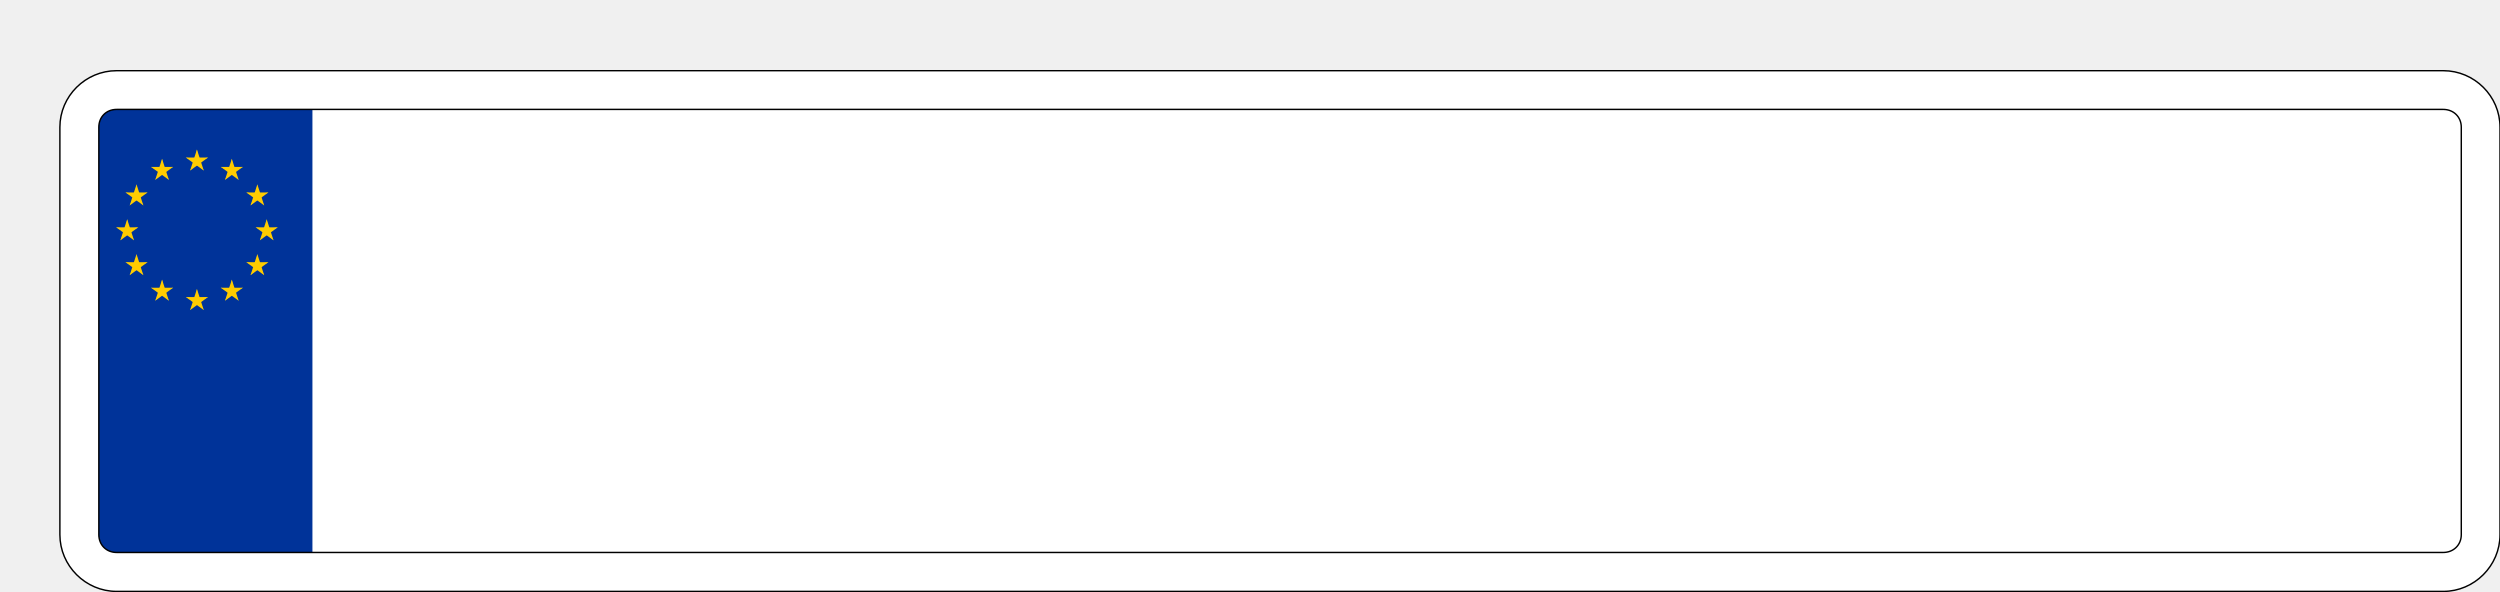
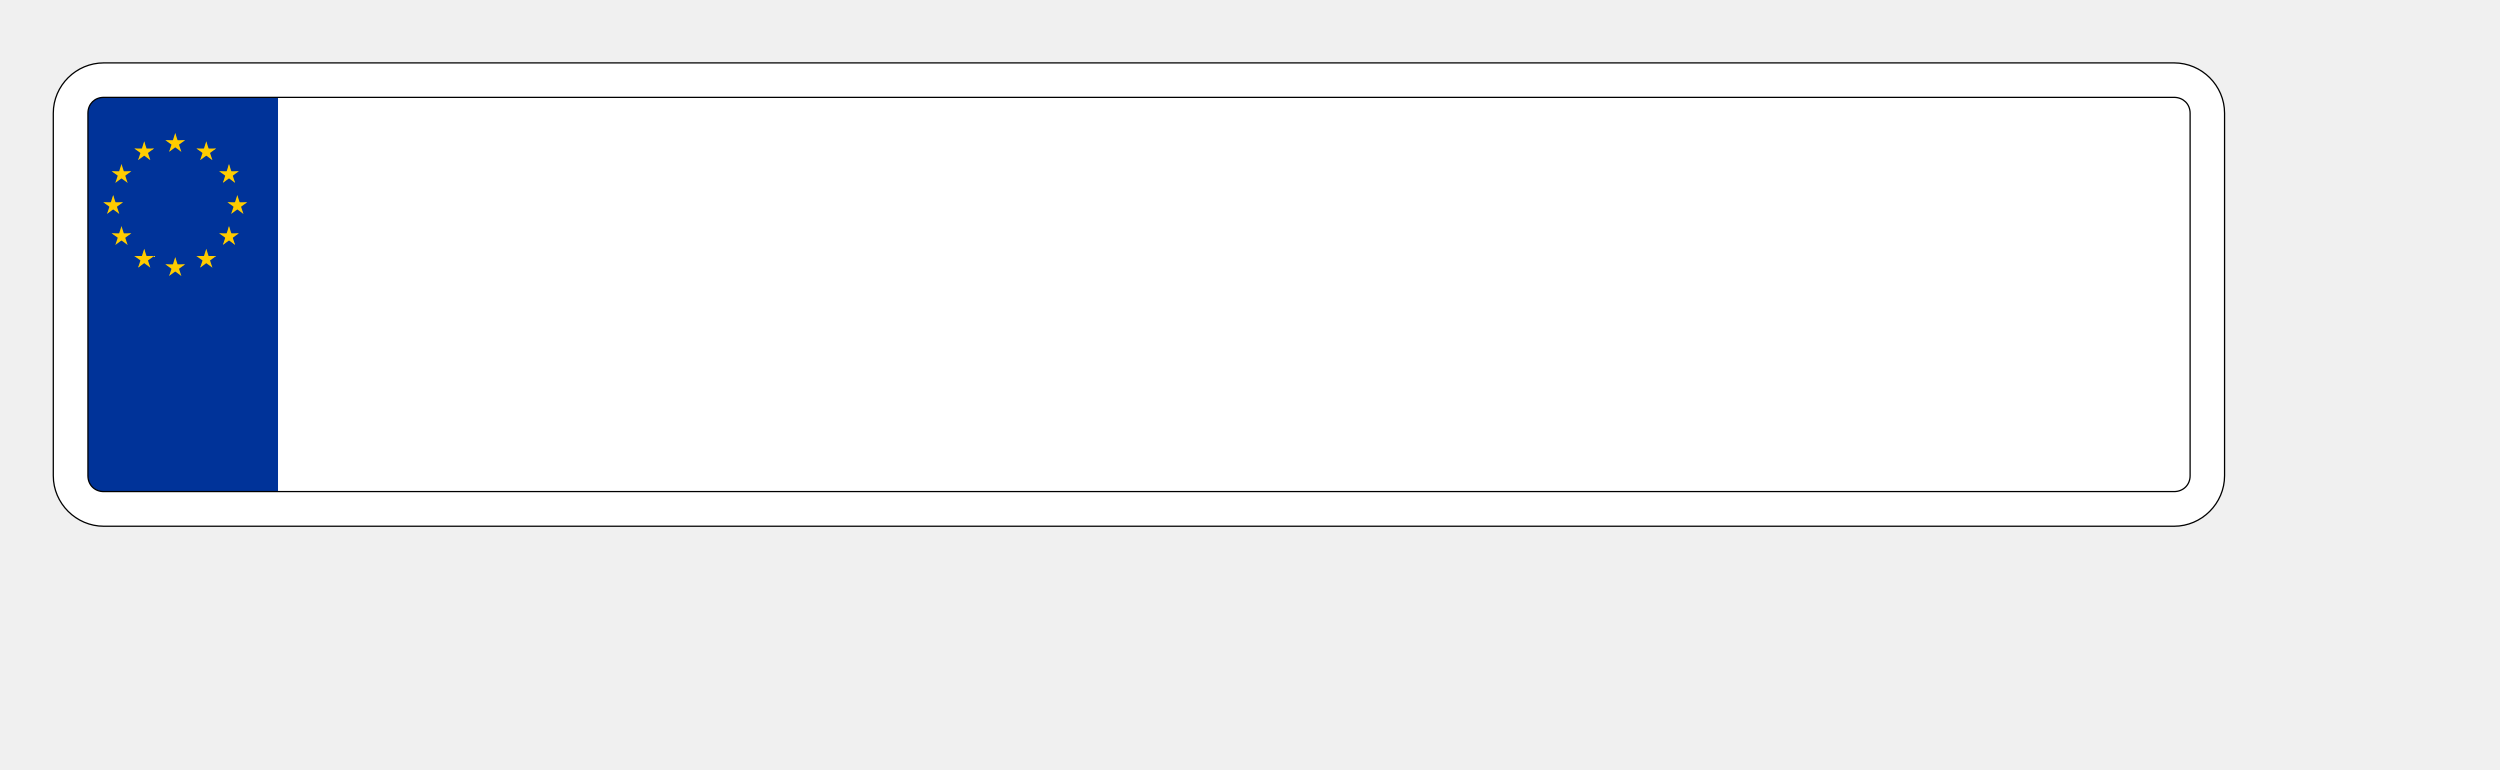
<svg xmlns="http://www.w3.org/2000/svg" xmlns:xlink="http://www.w3.org/1999/xlink" id="licenseplate" version="1.0">
  <defs id="defs4">
    <g id="s">
      <g id="c">
        <path transform="matrix(0.9510565,0.309017,-0.309017,0.9510565,0,-1)" d="M 0,0 L 0,1 L 0.5,1 L 0,0 z " id="t" />
        <use id="use3302" transform="scale(-1,1)" xlink:href="#t" x="0" y="0" width="744.094" height="1052.362" />
      </g>
      <g id="a">
        <use id="use3305" transform="matrix(0.309017,0.9510565,-0.9510565,0.309017,0,0)" xlink:href="#c" x="0" y="0" width="744.094" height="1052.362" />
        <use id="use3307" transform="matrix(-0.809017,0.5877853,-0.5877853,-0.809017,0,0)" xlink:href="#c" x="0" y="0" width="744.094" height="1052.362" />
      </g>
      <use id="use3309" transform="scale(-1,1)" xlink:href="#a" x="0" y="0" width="744.094" height="1052.362" />
    </g>
  </defs>
  <g id="main_layer">
+     <rect y="-15" x="-18" height="120" width="390" fill="none" fill-opacity="0.7" rx="15" ry="15" id="vehicle_color" />
    <g id="g2245">
      <rect ry="4.805" y="13.63" x="12.447" height="64.377" width="331.703" id="rect2243" style="fill:#ffffff;fill-opacity:1;stroke:#ffffff;stroke-width:2.756;stroke-linecap:round;stroke-miterlimit:4;stroke-dasharray:none;stroke-opacity:1" />
      <path id="rect2221" d="M 16.188,9.812 C 11.873,9.812 8.312,13.342 8.312,17.656 L 8.312,74.219 C 8.312,78.533 11.873,82.094 16.188,82.094 L 339.156,82.094 C 343.47,82.094 347.031,78.533 347.031,74.219 L 347.031,17.656 C 347.031,13.342 343.47,9.812 339.156,9.812 L 16.188,9.812 z M 16.188,15.188 L 339.156,15.188 C 340.581,15.188 341.656,16.231 341.656,17.656 L 341.656,74.219 C 341.656,75.644 340.581,76.688 339.156,76.688 L 16.188,76.688 C 14.762,76.688 13.719,75.644 13.719,74.219 L 13.719,17.656 C 13.719,16.231 14.762,15.188 16.188,15.188 z " style="fill:#ffffff;fill-opacity:1;stroke:none;stroke-width:5.383;stroke-miterlimit:4;stroke-dasharray:none;stroke-opacity:1" />
      <path id="path3214" d="M 42.869,11.163 L 42.869,80.106 L 16.327,80.106 C 13.202,80.094 11.615,78.545 11.183,75.841 L 11.277,16.467 C 11.655,13.31 13.255,11.374 16.327,10.911 L 42.869,11.163 z " style="fill:#003399;fill-opacity:1;fill-rule:evenodd;stroke:#003399;stroke-width:1px;stroke-linecap:butt;stroke-linejoin:miter;stroke-opacity:1" />
      <g id="g3313" transform="matrix(1.613844,0,0,1.613844,27.33718,32.05252)" style="fill:#ffcc00">
        <use id="use3315" y="-6" xlink:href="#s" x="0" width="744.094" height="1052.362" />
        <use id="use3317" y="6" xlink:href="#s" x="0" width="744.094" height="1052.362" />
        <g id="l">
          <use id="use3320" x="-6" xlink:href="#s" y="0" width="744.094" height="1052.362" />
          <use id="use3322" transform="matrix(-0.809017,-0.5877853,0.5877853,-0.809017,-3,-5.196152)" xlink:href="#s" x="0" y="0" width="744.094" height="1052.362" />
          <use id="use3324" transform="matrix(-0.809017,0.5877853,-0.5877853,-0.809017,-5.196152,-3)" xlink:href="#s" x="0" y="0" width="744.094" height="1052.362" />
          <use id="use3326" transform="matrix(0.309017,0.9510565,-0.9510565,0.309017,-5.196152,3)" xlink:href="#s" x="0" y="0" width="744.094" height="1052.362" />
          <use id="use3328" transform="matrix(0.309017,0.9510565,-0.9510565,0.309017,-3,5.196152)" xlink:href="#s" x="0" y="0" width="744.094" height="1052.362" />
        </g>
        <use id="use3330" transform="scale(-1,1)" xlink:href="#l" x="0" y="0" width="744.094" height="1052.362" />
      </g>
      <path id="path6188" d="M 16.188,9.813 C 11.874,9.813 8.313,13.343 8.313,17.657 L 8.313,74.219 C 8.313,78.533 11.874,82.094 16.188,82.094 L 339.157,82.094 C 343.471,82.094 347.032,78.533 347.032,74.219 L 347.032,17.657 C 347.032,13.343 343.471,9.813 339.157,9.813 L 16.188,9.813 z M 16.188,15.188 L 339.157,15.188 C 340.582,15.188 341.657,16.232 341.657,17.657 L 341.657,74.219 C 341.657,75.644 340.582,76.688 339.157,76.688 L 16.188,76.688 C 14.763,76.688 13.719,75.644 13.719,74.219 L 13.719,17.657 C 13.719,16.232 14.763,15.188 16.188,15.188 z " style="fill:#ffffff;fill-opacity:1;stroke:#000000;stroke-width:0.2;stroke-miterlimit:4;stroke-dasharray:none;stroke-opacity:1" />
      <g transform="matrix(1,0,0,-1,-1.073e-4,91.8977)" id="g8166">
      </g>
      <text id="licenseplate_number" x="60" y="68" style="font-size:60px;font-style:normal;font-weight:normal;fill:#000000;fill-opacity:1;stroke:none;stroke-width:1px;stroke-linecap:butt;stroke-linejoin:miter;stroke-opacity:1;font-family: sans-serif">
      </text>
    </g>
  </g>
</svg>
